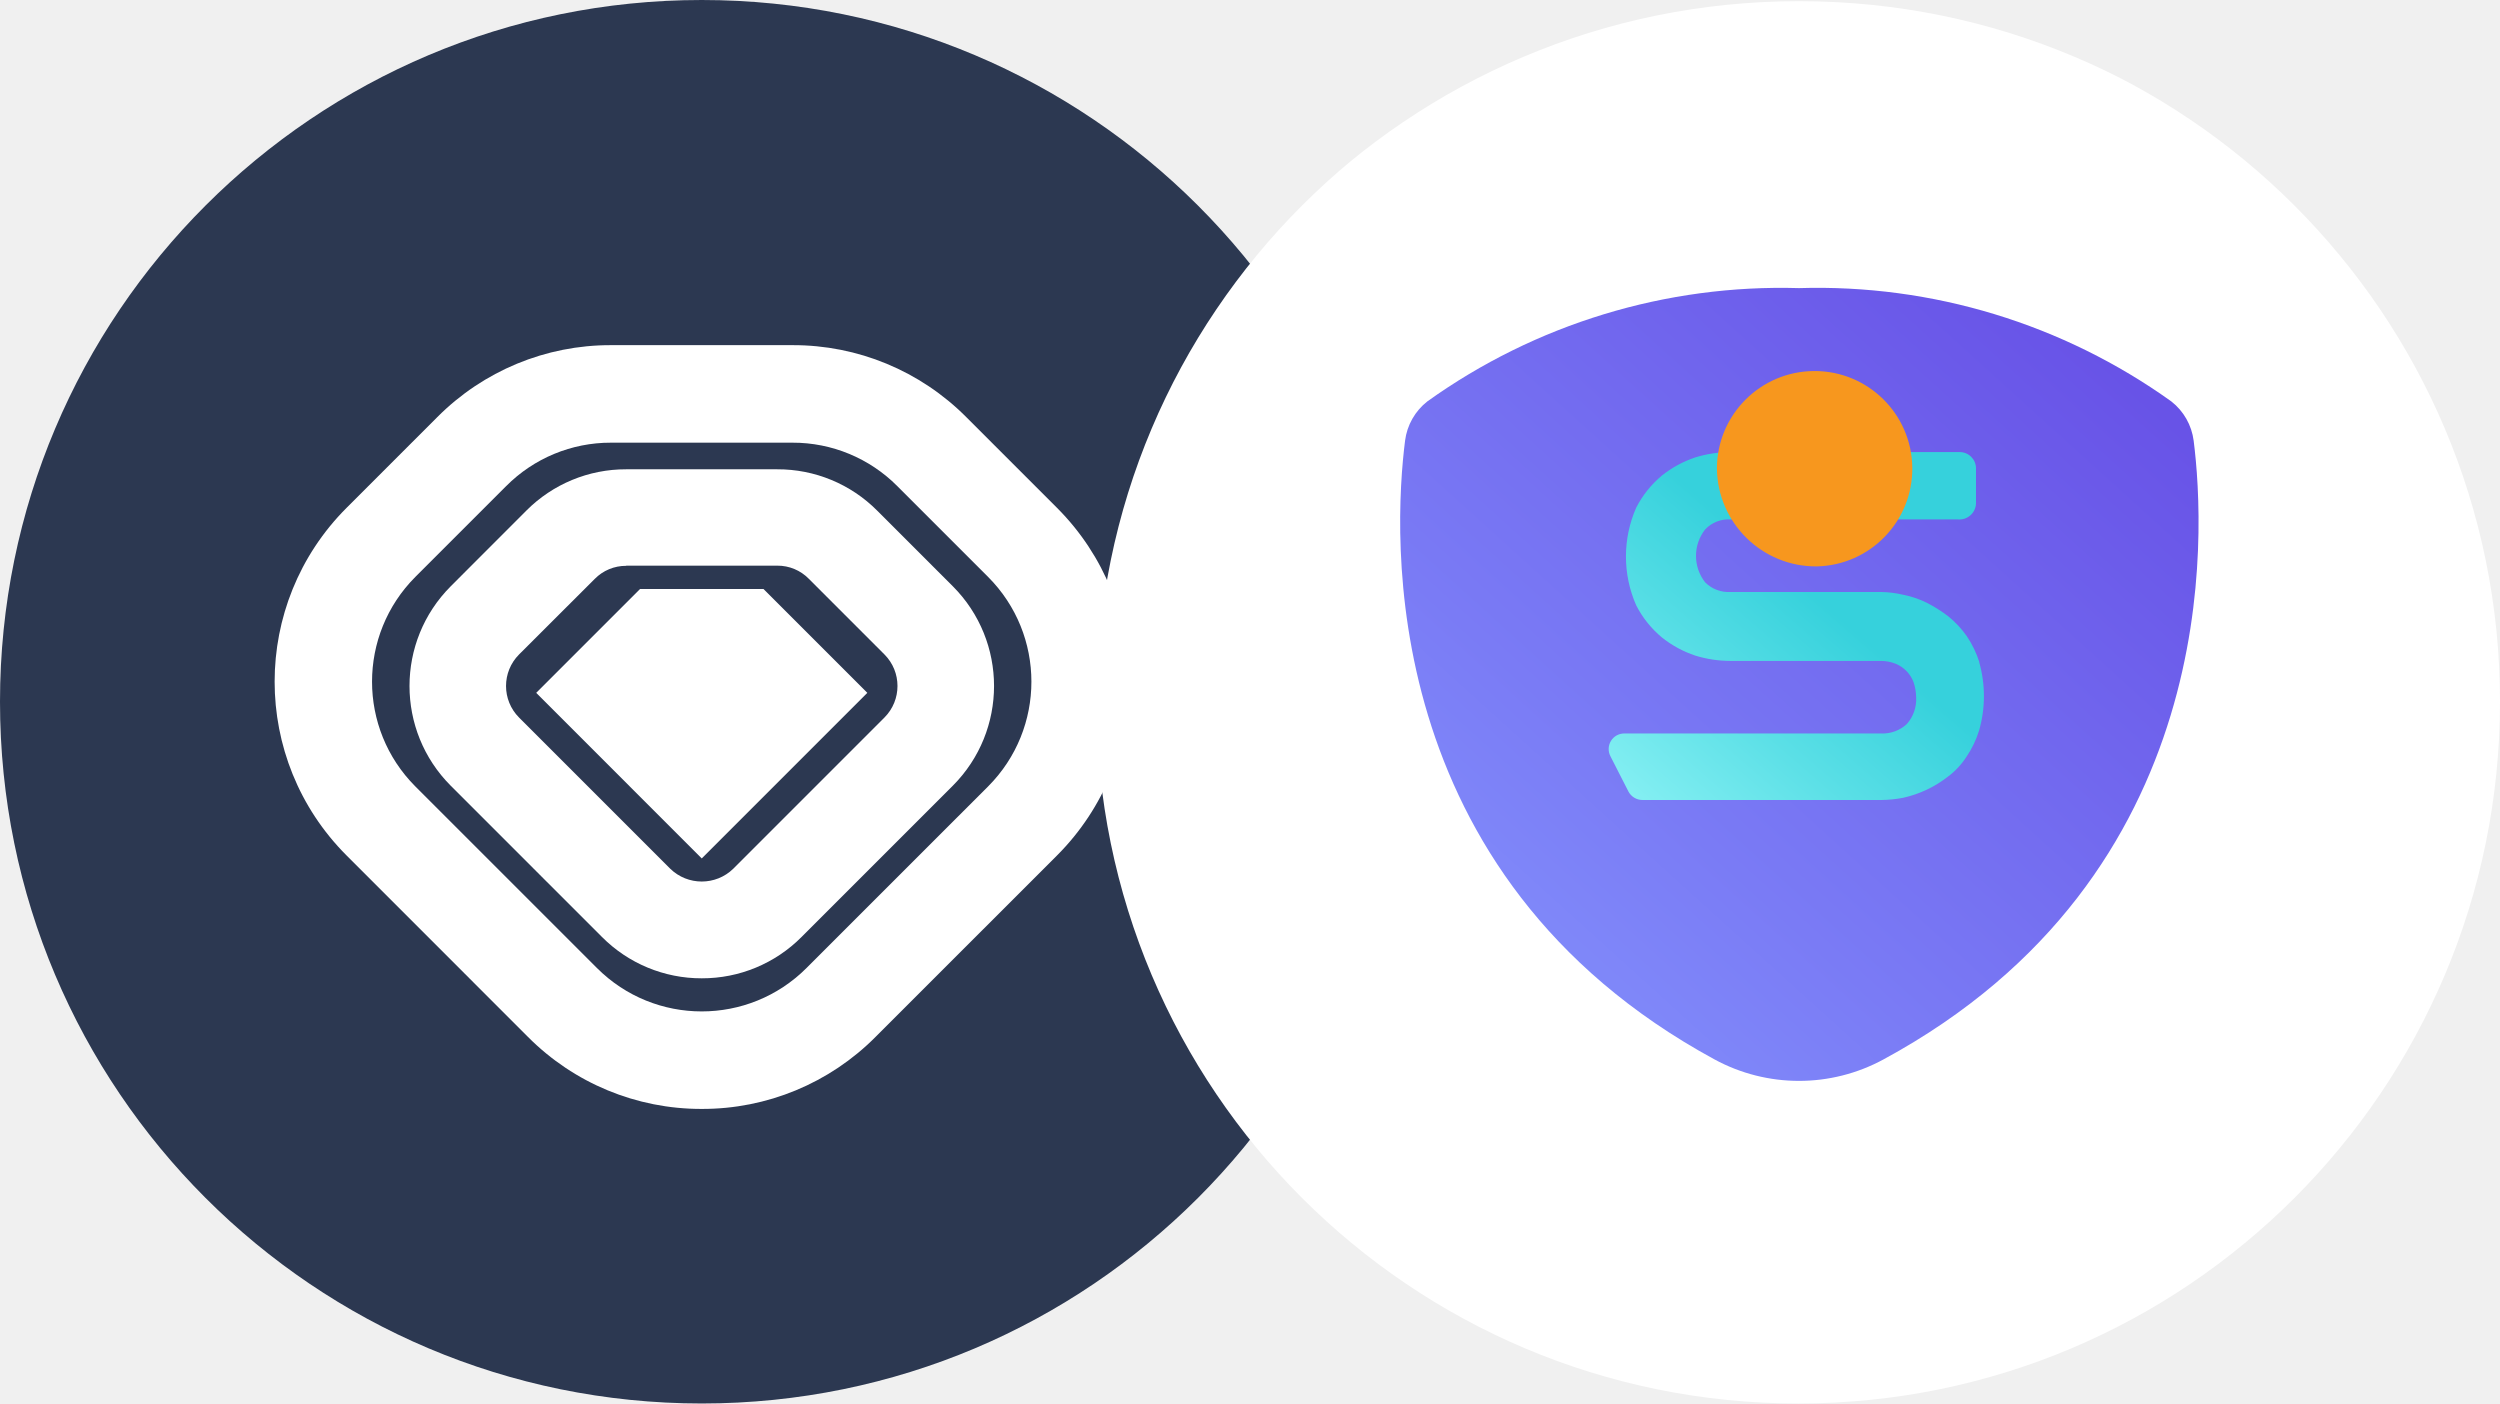
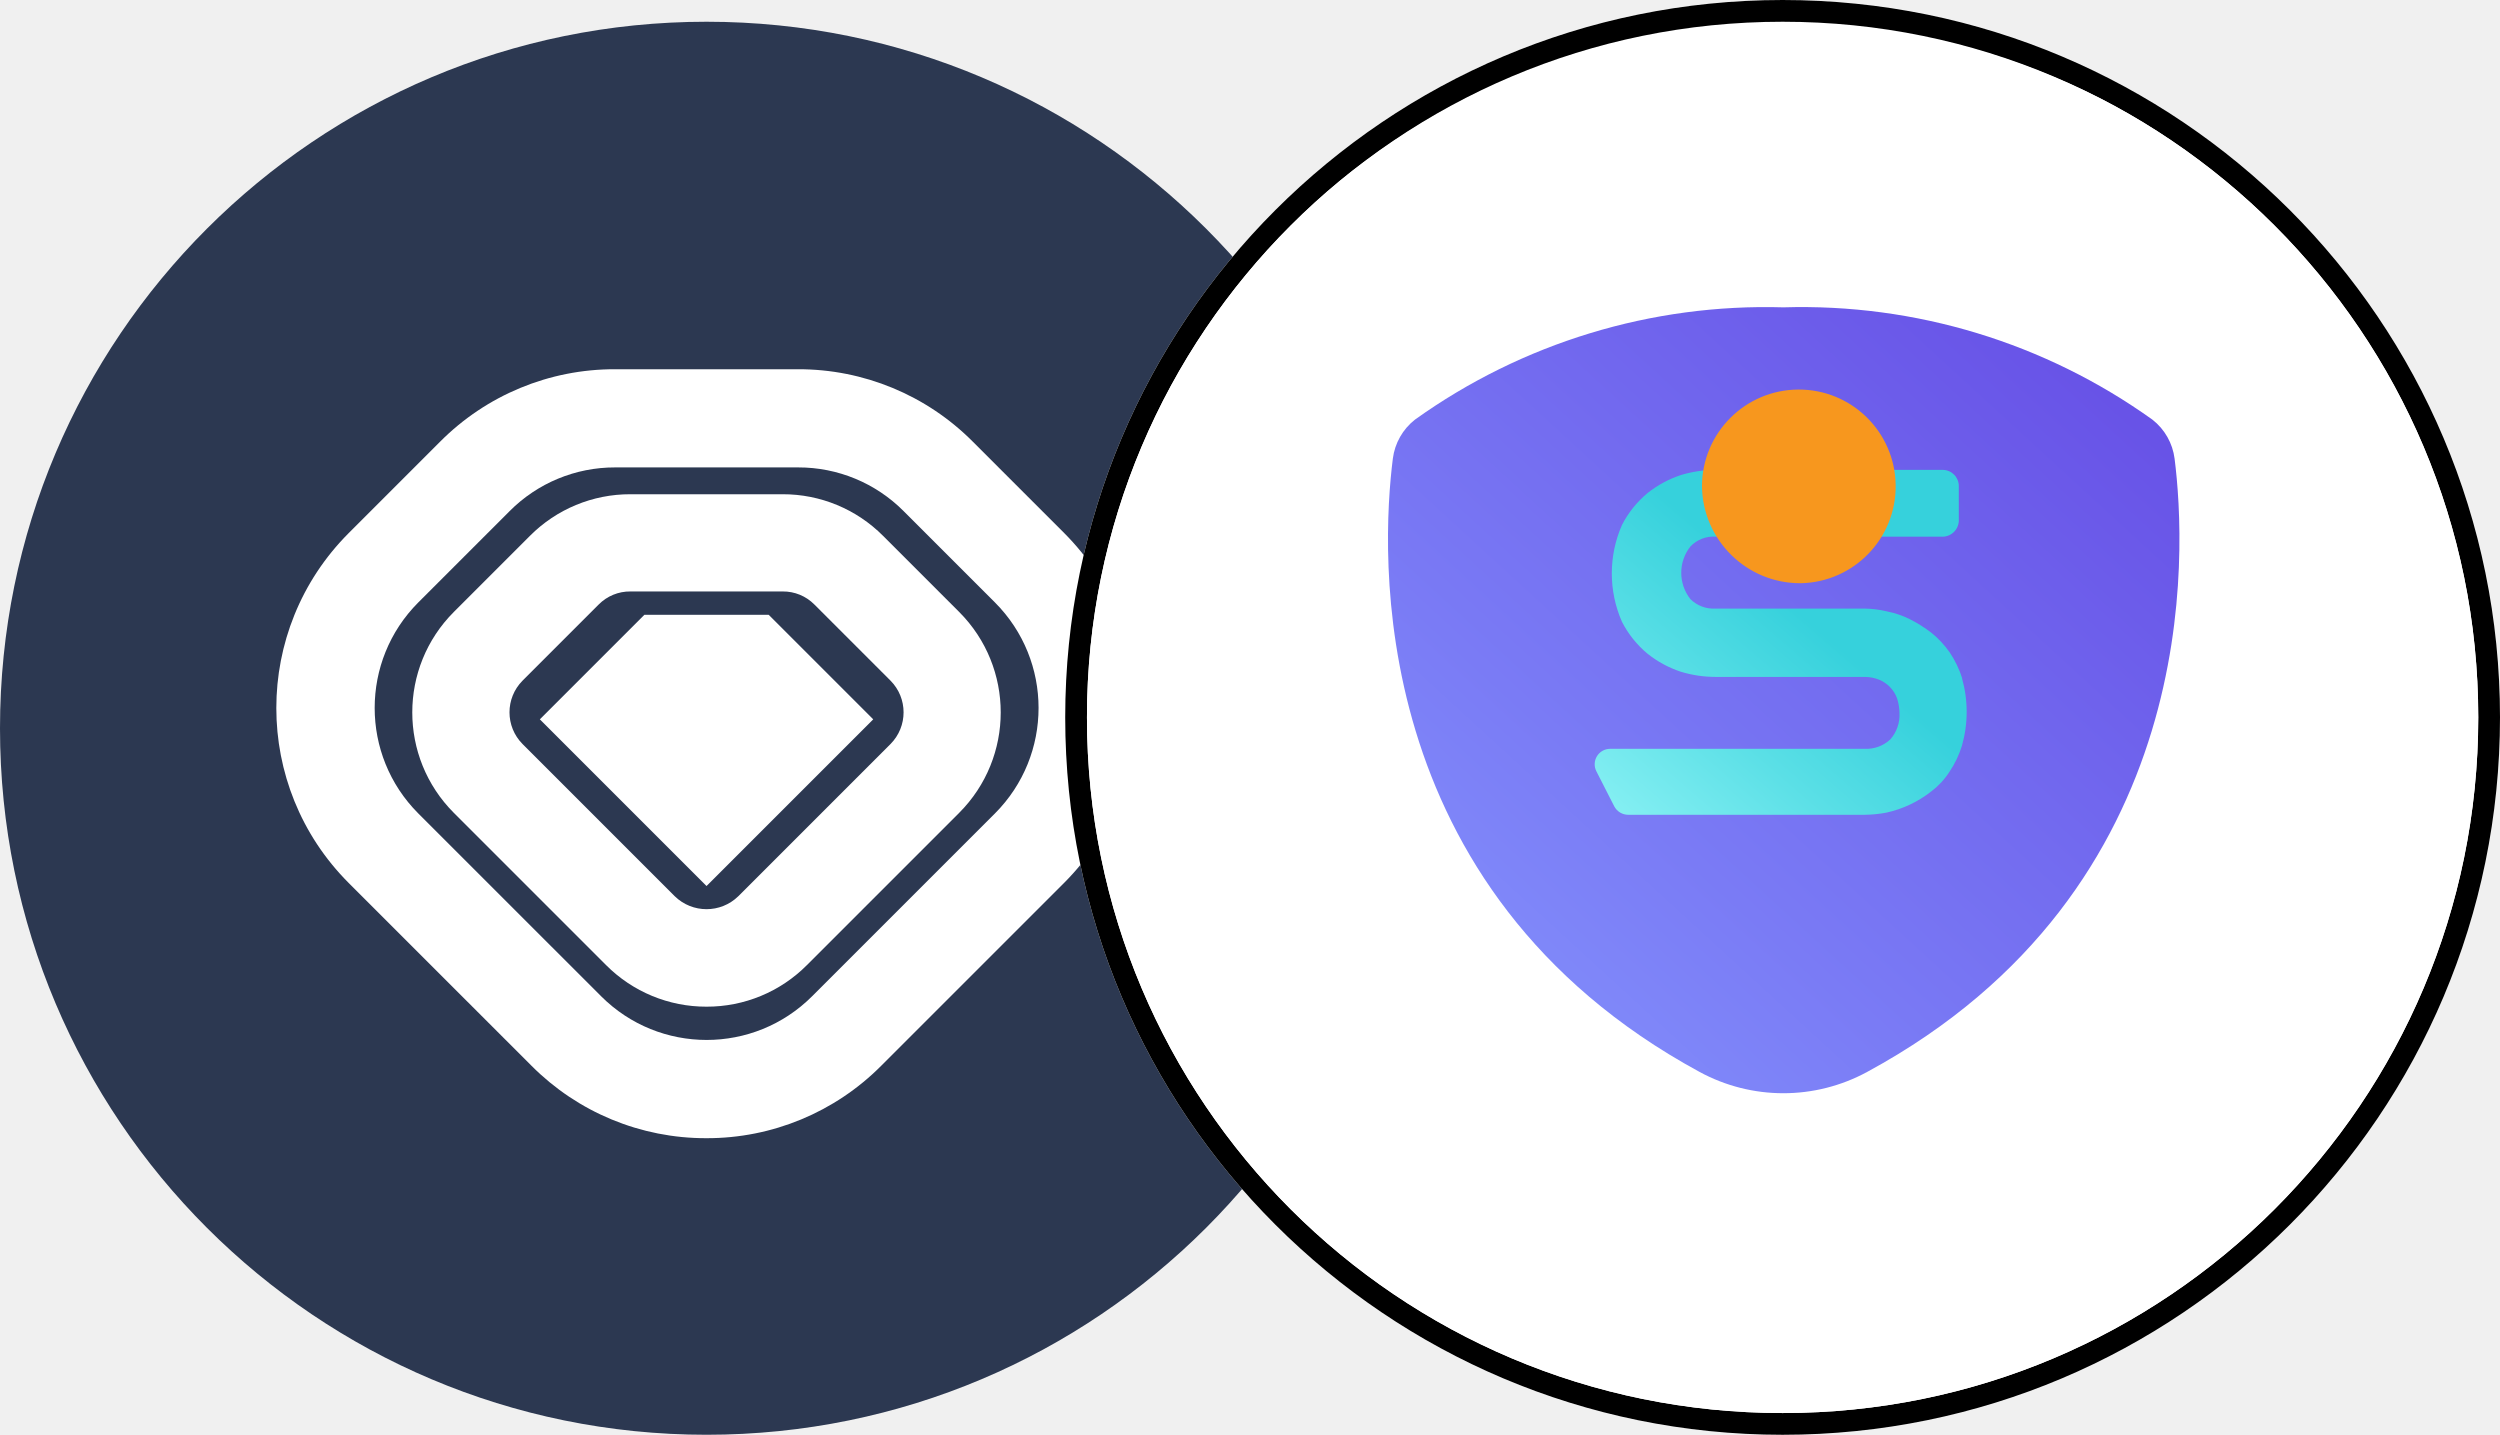
- <svg xmlns="http://www.w3.org/2000/svg" width="114" height="64" viewBox="0 0 114 64">
+ <svg xmlns="http://www.w3.org/2000/svg" width="115" height="66" viewBox="0 0 115 66">
  <defs>
    <style>
-       .cls-1 {
+       .cls-1, .cls-4 {
        fill: #fff;
      }

      .cls-2 {
        clip-path: url(#clip-path);
      }

      .cls-3 {
        fill: #2c3851;
      }

      .cls-4 {
+         stroke: #000;
+       }
+ 
+       .cls-5 {
+         clip-path: url(#clip-path-2);
+       }
+ 
+       .cls-6 {
        fill: url(#radial-gradient);
      }

-       .cls-5 {
+       .cls-7 {
+         fill: url(#linear-gradient);
+       }
+ 
+       .cls-8 {
+         fill: url(#linear-gradient-2);
+       }
+ 
+       .cls-9 {
+         fill: url(#linear-gradient-3);
+       }
+ 
+       .cls-10 {
        fill: url(#radial-gradient-2);
      }

-       .cls-6 {
-         fill: url(#linear-gradient);
+       .cls-11 {
+         stroke: none;
      }

-       .cls-7 {
-         fill: url(#linear-gradient-2);
-       }
- 
-       .cls-8 {
-         fill: url(#linear-gradient-3);
+       .cls-12 {
+         fill: none;
      }
    </style>
    <clipPath id="clip-path">
-       <circle id="Ellipse_2547" data-name="Ellipse 2547" class="cls-1" cx="32" cy="32" r="32" />
+       <circle id="Ellipse_2547" data-name="Ellipse 2547" class="cls-1" cx="32.5" cy="32.5" r="32.5" />
+     </clipPath>
+     <clipPath id="clip-path-2">
+       <path id="Path_40598" data-name="Path 40598" class="cls-1" d="M32,0A32,32,0,1,1,0,32,32,32,0,0,1,32,0Z" />
    </clipPath>
    <radialGradient id="radial-gradient" cx="0.468" cy="0.494" r="0.576" gradientTransform="matrix(0.752, 0.591, 0.434, -0.636, -3.907, 13.428)" gradientUnits="objectBoundingBox">
      <stop offset="0" stop-color="#88f5f8" stop-opacity="0.698" />
      <stop offset="0.73" stop-color="#88f5f8" stop-opacity="0" />
-     </radialGradient>
-     <radialGradient id="radial-gradient-2" cx="0.49" cy="0.476" r="0.459" gradientTransform="matrix(0.628, -0.763, -0.891, -0.779, 4.014, 7.937)" gradientUnits="objectBoundingBox">
-       <stop offset="0" stop-color="#b4a7fe" stop-opacity="0.698" />
-       <stop offset="0.46" stop-color="#b4a7fe" stop-opacity="0" />
    </radialGradient>
    <linearGradient id="linear-gradient" x1="0.148" y1="1.143" x2="1.28" y2="-0.092" gradientUnits="objectBoundingBox">
      <stop offset="0" stop-color="#8697ff" />
      <stop offset="0.29" stop-color="#7a7bf5" />
      <stop offset="0.76" stop-color="#6853e7" />
      <stop offset="1" stop-color="#6144e1" />
    </linearGradient>
    <linearGradient id="linear-gradient-2" x1="0.126" y1="1.595" x2="0.911" y2="0.75" gradientUnits="objectBoundingBox">
      <stop offset="0" stop-color="#afffff" />
      <stop offset="0.68" stop-color="#5adfe6" />
      <stop offset="1" stop-color="#36d1dc" />
    </linearGradient>
    <linearGradient id="linear-gradient-3" x1="0.87" y1="2.966" x2="0.154" y2="3.681" gradientUnits="objectBoundingBox">
      <stop offset="0" stop-color="#f7971e" />
      <stop offset="0.16" stop-color="#f9a616" />
      <stop offset="0.47" stop-color="#fcbe0a" />
      <stop offset="0.76" stop-color="#fecd03" />
      <stop offset="1" stop-color="#ffd200" />
    </linearGradient>
+     <radialGradient id="radial-gradient-2" cx="0.49" cy="0.476" r="0.459" gradientTransform="matrix(0.628, -0.763, -0.891, -0.779, 4.014, 7.937)" gradientUnits="objectBoundingBox">
+       <stop offset="0" stop-color="#b4a7fe" stop-opacity="0.698" />
+       <stop offset="0.46" stop-color="#b4a7fe" stop-opacity="0" />
+     </radialGradient>
  </defs>
-   <g id="Group_13423" data-name="Group 13423" transform="translate(20818 24678)">
+   <g id="Group_20071" data-name="Group 20071" transform="translate(20818 24679)">
    <g id="Mask_Group_558" data-name="Mask Group 558" class="cls-2" transform="translate(-20818 -24678)">
      <g id="_0x2D03bECE6747ADC00E1a131BBA1469C15fD11e03" data-name="0x2D03bECE6747ADC00E1a131BBA1469C15fD11e03" transform="translate(0 -0.001)">
-         <circle id="Ellipse_2546" data-name="Ellipse 2546" class="cls-3" cx="32" cy="32" r="32" />
-         <g id="Group_13421" data-name="Group 13421" transform="translate(12.521 15.74)">
-           <path id="Path_32465" data-name="Path 32465" class="cls-1" d="M32,50.573a11.132,11.132,0,0,1-7.923-3.282L15.8,39.012a11.216,11.216,0,0,1,0-15.845l4.14-4.14a11.132,11.132,0,0,1,7.923-3.282H36.14a11.132,11.132,0,0,1,7.923,3.282l4.14,4.14a11.218,11.218,0,0,1,0,15.845l-8.279,8.278A11.128,11.128,0,0,1,32,50.573ZM27.86,20.192a6.714,6.714,0,0,0-4.779,1.98l-4.14,4.14a6.766,6.766,0,0,0,0,9.557l8.279,8.278a6.757,6.757,0,0,0,9.557,0l8.279-8.278a6.766,6.766,0,0,0,0-9.557l-4.14-4.14a6.714,6.714,0,0,0-4.779-1.98H27.86Z" transform="translate(-12.521 -15.745)" />
-           <path id="Path_32466" data-name="Path 32466" class="cls-1" d="M32,44.617a6.394,6.394,0,0,1-4.551-1.886l-6.893-6.893a6.44,6.44,0,0,1,0-9.1L24,23.291a6.393,6.393,0,0,1,4.55-1.885h6.893A6.393,6.393,0,0,1,40,23.291l3.446,3.446a6.44,6.44,0,0,1,0,9.1l-6.893,6.893A6.386,6.386,0,0,1,32,44.617ZM28.554,25.808a1.993,1.993,0,0,0-1.438.6L23.669,29.85a2.038,2.038,0,0,0,0,2.876l6.893,6.893a2.06,2.06,0,0,0,2.876,0l6.893-6.894a2.037,2.037,0,0,0,0-2.876L36.883,26.4a1.993,1.993,0,0,0-1.438-.6H28.554Z" transform="translate(-12.521 -15.745)" />
-           <path id="Path_32467" data-name="Path 32467" class="cls-1" d="M32,39.151,24.451,31.6l4.736-4.736h5.627L39.55,31.6Z" transform="translate(-12.521 -15.745)" />
+         <circle id="Ellipse_2546" data-name="Ellipse 2546" class="cls-3" cx="32.5" cy="32.5" r="32.5" />
+         <g id="Group_13421" data-name="Group 13421" transform="translate(12.716 15.986)">
+           <path id="Path_32465" data-name="Path 32465" class="cls-1" d="M32.3,51.117a11.306,11.306,0,0,1-8.047-3.333l-8.409-8.408a11.391,11.391,0,0,1,0-16.093l4.2-4.2A11.306,11.306,0,0,1,28.1,15.745h8.409a11.306,11.306,0,0,1,8.047,3.333l4.2,4.2a11.393,11.393,0,0,1,0,16.093l-8.409,8.408A11.3,11.3,0,0,1,32.3,51.117ZM28.1,20.261a6.819,6.819,0,0,0-4.853,2.011l-4.2,4.2a6.872,6.872,0,0,0,0,9.707l8.409,8.408a6.863,6.863,0,0,0,9.707,0l8.409-8.408a6.872,6.872,0,0,0,0-9.707l-4.2-4.2a6.819,6.819,0,0,0-4.853-2.011H28.1Z" transform="translate(-12.521 -15.745)" />
+           <path id="Path_32466" data-name="Path 32466" class="cls-1" d="M32.208,44.979a6.494,6.494,0,0,1-4.623-1.915l-7-7a6.541,6.541,0,0,1,0-9.243l3.5-3.5a6.493,6.493,0,0,1,4.622-1.914h7a6.493,6.493,0,0,1,4.622,1.914l3.5,3.5a6.541,6.541,0,0,1,0,9.243l-7,7A6.485,6.485,0,0,1,32.208,44.979Zm-3.5-19.1a2.024,2.024,0,0,0-1.46.6l-3.5,3.5a2.07,2.07,0,0,0,0,2.921l7,7a2.092,2.092,0,0,0,2.921,0l7-7a2.069,2.069,0,0,0,0-2.921l-3.5-3.5a2.024,2.024,0,0,0-1.46-.6h-7Z" transform="translate(-12.424 -15.657)" />
+           <path id="Path_32467" data-name="Path 32467" class="cls-1" d="M32.118,39.343l-7.667-7.667,4.81-4.81h5.715l4.81,4.81Z" transform="translate(-12.334 -15.571)" />
        </g>
      </g>
    </g>
-     <g id="Mask_Group_557" data-name="Mask Group 557" class="cls-2" transform="translate(-20768 -24678)">
+     <g id="Ellipse_5542" data-name="Ellipse 5542" class="cls-4" transform="translate(-20769 -24679)">
+       <circle class="cls-11" cx="33" cy="33" r="33" />
+       <circle class="cls-12" cx="33" cy="33" r="32.5" />
+     </g>
+     <g id="Mask_Group_750" data-name="Mask Group 750" class="cls-5" transform="translate(-20768 -24678)">
      <g id="Layer_2" data-name="Layer 2" transform="translate(-35.22 -42.091)">
        <g id="Layer_1" data-name="Layer 1" transform="translate(8.854 -1.671)">
          <g id="Group_13420" data-name="Group 13420" transform="translate(0)">
            <path id="Path_32459" data-name="Path 32459" class="cls-1" d="M51.173,82.671A32.279,32.279,0,1,0,18.894,50.392,32.279,32.279,0,0,0,51.173,82.671Z" transform="translate(7.227 25.703)" />
-             <path id="Path_32460" data-name="Path 32460" class="cls-4" d="M96.612,101.279c-14.3,19.529-45.949,20.659-70.707,2.55S-7.359,55.185,6.941,35.656,52.89,14.981,77.648,33.073,110.912,81.75,96.612,101.279Z" transform="translate(0.001 11.781)" />
-             <path id="Path_32461" data-name="Path 32461" class="cls-5" d="M109.053,17.093c26.453,22.45,32.8,58.458,14.154,80.44s-55.229,21.611-81.666-.839S8.714,38.219,27.371,16.237,82.584-5.358,109.053,17.093Z" transform="translate(-5.36 0)" />
-             <path id="Path_32462" data-name="Path 32462" class="cls-6" d="M60.766,30.36a2.711,2.711,0,0,0-1.017-1.792A27.711,27.711,0,0,0,42.77,23.4a27.712,27.712,0,0,0-16.947,5.165,2.711,2.711,0,0,0-1.017,1.792c-.533,4.212-1.372,19.8,14.106,28.212a8.07,8.07,0,0,0,7.715,0C62.137,50.164,61.3,34.573,60.766,30.36Z" transform="translate(15.631 33.5)" />
-             <path id="Path_32463" data-name="Path 32463" class="cls-7" d="M45.332,36.016a4.664,4.664,0,0,0-.581-1.21,4.5,4.5,0,0,0-.839-.9,6.458,6.458,0,0,0-1-.629,4.245,4.245,0,0,0-1.049-.355,4.616,4.616,0,0,0-1.017-.129H33.986a1.517,1.517,0,0,1-1.162-.436,1.953,1.953,0,0,1,0-2.421,1.469,1.469,0,0,1,1.162-.452H44.348a.759.759,0,0,0,.823-.71V27.155a.742.742,0,0,0-.742-.742H33.986a5.487,5.487,0,0,0-1.614.242,4.971,4.971,0,0,0-1.517.823,4.68,4.68,0,0,0-1.178,1.469,5.536,5.536,0,0,0,0,4.455,4.681,4.681,0,0,0,1.178,1.469,4.971,4.971,0,0,0,1.517.823,5.488,5.488,0,0,0,1.614.242h6.859a1.791,1.791,0,0,1,.662.129,1.466,1.466,0,0,1,.823.855,2.292,2.292,0,0,1,.113.678,1.7,1.7,0,0,1-.42,1.21,1.614,1.614,0,0,1-1.178.436H29.128a.71.71,0,0,0-.629,1.033l.823,1.614a.726.726,0,0,0,.646.387H40.845a5.648,5.648,0,0,0,1-.1,5.117,5.117,0,0,0,2.05-.968,3.454,3.454,0,0,0,.839-.9,4.439,4.439,0,0,0,.581-1.21,5.681,5.681,0,0,0,0-3.115Z" transform="translate(21.3 37.964)" />
-             <path id="Path_32464" data-name="Path 32464" class="cls-8" d="M34.965,33.829a4.455,4.455,0,1,0-4.551-4.471A4.519,4.519,0,0,0,34.965,33.829Z" transform="translate(24.243 35.761)" />
+             <path id="Path_32460" data-name="Path 32460" class="cls-6" d="M96.612,101.279c-14.3,19.529-45.949,20.659-70.707,2.55S-7.359,55.185,6.941,35.656,52.89,14.981,77.648,33.073,110.912,81.75,96.612,101.279Z" transform="translate(0.001 11.781)" />
+             <path id="Path_32462" data-name="Path 32462" class="cls-7" d="M60.766,30.36a2.711,2.711,0,0,0-1.017-1.792A27.711,27.711,0,0,0,42.77,23.4a27.712,27.712,0,0,0-16.947,5.165,2.711,2.711,0,0,0-1.017,1.792c-.533,4.212-1.372,19.8,14.106,28.212a8.07,8.07,0,0,0,7.715,0C62.137,50.164,61.3,34.573,60.766,30.36Z" transform="translate(15.631 33.5)" />
+             <path id="Path_32463" data-name="Path 32463" class="cls-8" d="M45.332,36.016a4.664,4.664,0,0,0-.581-1.21,4.5,4.5,0,0,0-.839-.9,6.458,6.458,0,0,0-1-.629,4.245,4.245,0,0,0-1.049-.355,4.616,4.616,0,0,0-1.017-.129H33.986a1.517,1.517,0,0,1-1.162-.436,1.953,1.953,0,0,1,0-2.421,1.469,1.469,0,0,1,1.162-.452H44.348a.759.759,0,0,0,.823-.71V27.155a.742.742,0,0,0-.742-.742H33.986a5.487,5.487,0,0,0-1.614.242,4.971,4.971,0,0,0-1.517.823,4.68,4.68,0,0,0-1.178,1.469,5.536,5.536,0,0,0,0,4.455,4.681,4.681,0,0,0,1.178,1.469,4.971,4.971,0,0,0,1.517.823,5.488,5.488,0,0,0,1.614.242h6.859a1.791,1.791,0,0,1,.662.129,1.466,1.466,0,0,1,.823.855,2.292,2.292,0,0,1,.113.678,1.7,1.7,0,0,1-.42,1.21,1.614,1.614,0,0,1-1.178.436H29.128a.71.71,0,0,0-.629,1.033l.823,1.614a.726.726,0,0,0,.646.387H40.845a5.648,5.648,0,0,0,1-.1,5.117,5.117,0,0,0,2.05-.968,3.454,3.454,0,0,0,.839-.9,4.439,4.439,0,0,0,.581-1.21,5.681,5.681,0,0,0,0-3.115Z" transform="translate(21.3 37.964)" />
+             <path id="Path_32464" data-name="Path 32464" class="cls-9" d="M34.965,33.829a4.455,4.455,0,1,0-4.551-4.471A4.519,4.519,0,0,0,34.965,33.829Z" transform="translate(24.243 35.761)" />
+             <path id="Path_32461" data-name="Path 32461" class="cls-10" d="M109.053,17.093c26.453,22.45,32.8,58.458,14.154,80.44s-55.229,21.611-81.666-.839S8.714,38.219,27.371,16.237,82.584-5.358,109.053,17.093Z" transform="translate(-5.36 0)" />
          </g>
        </g>
      </g>
    </g>
  </g>
</svg>
